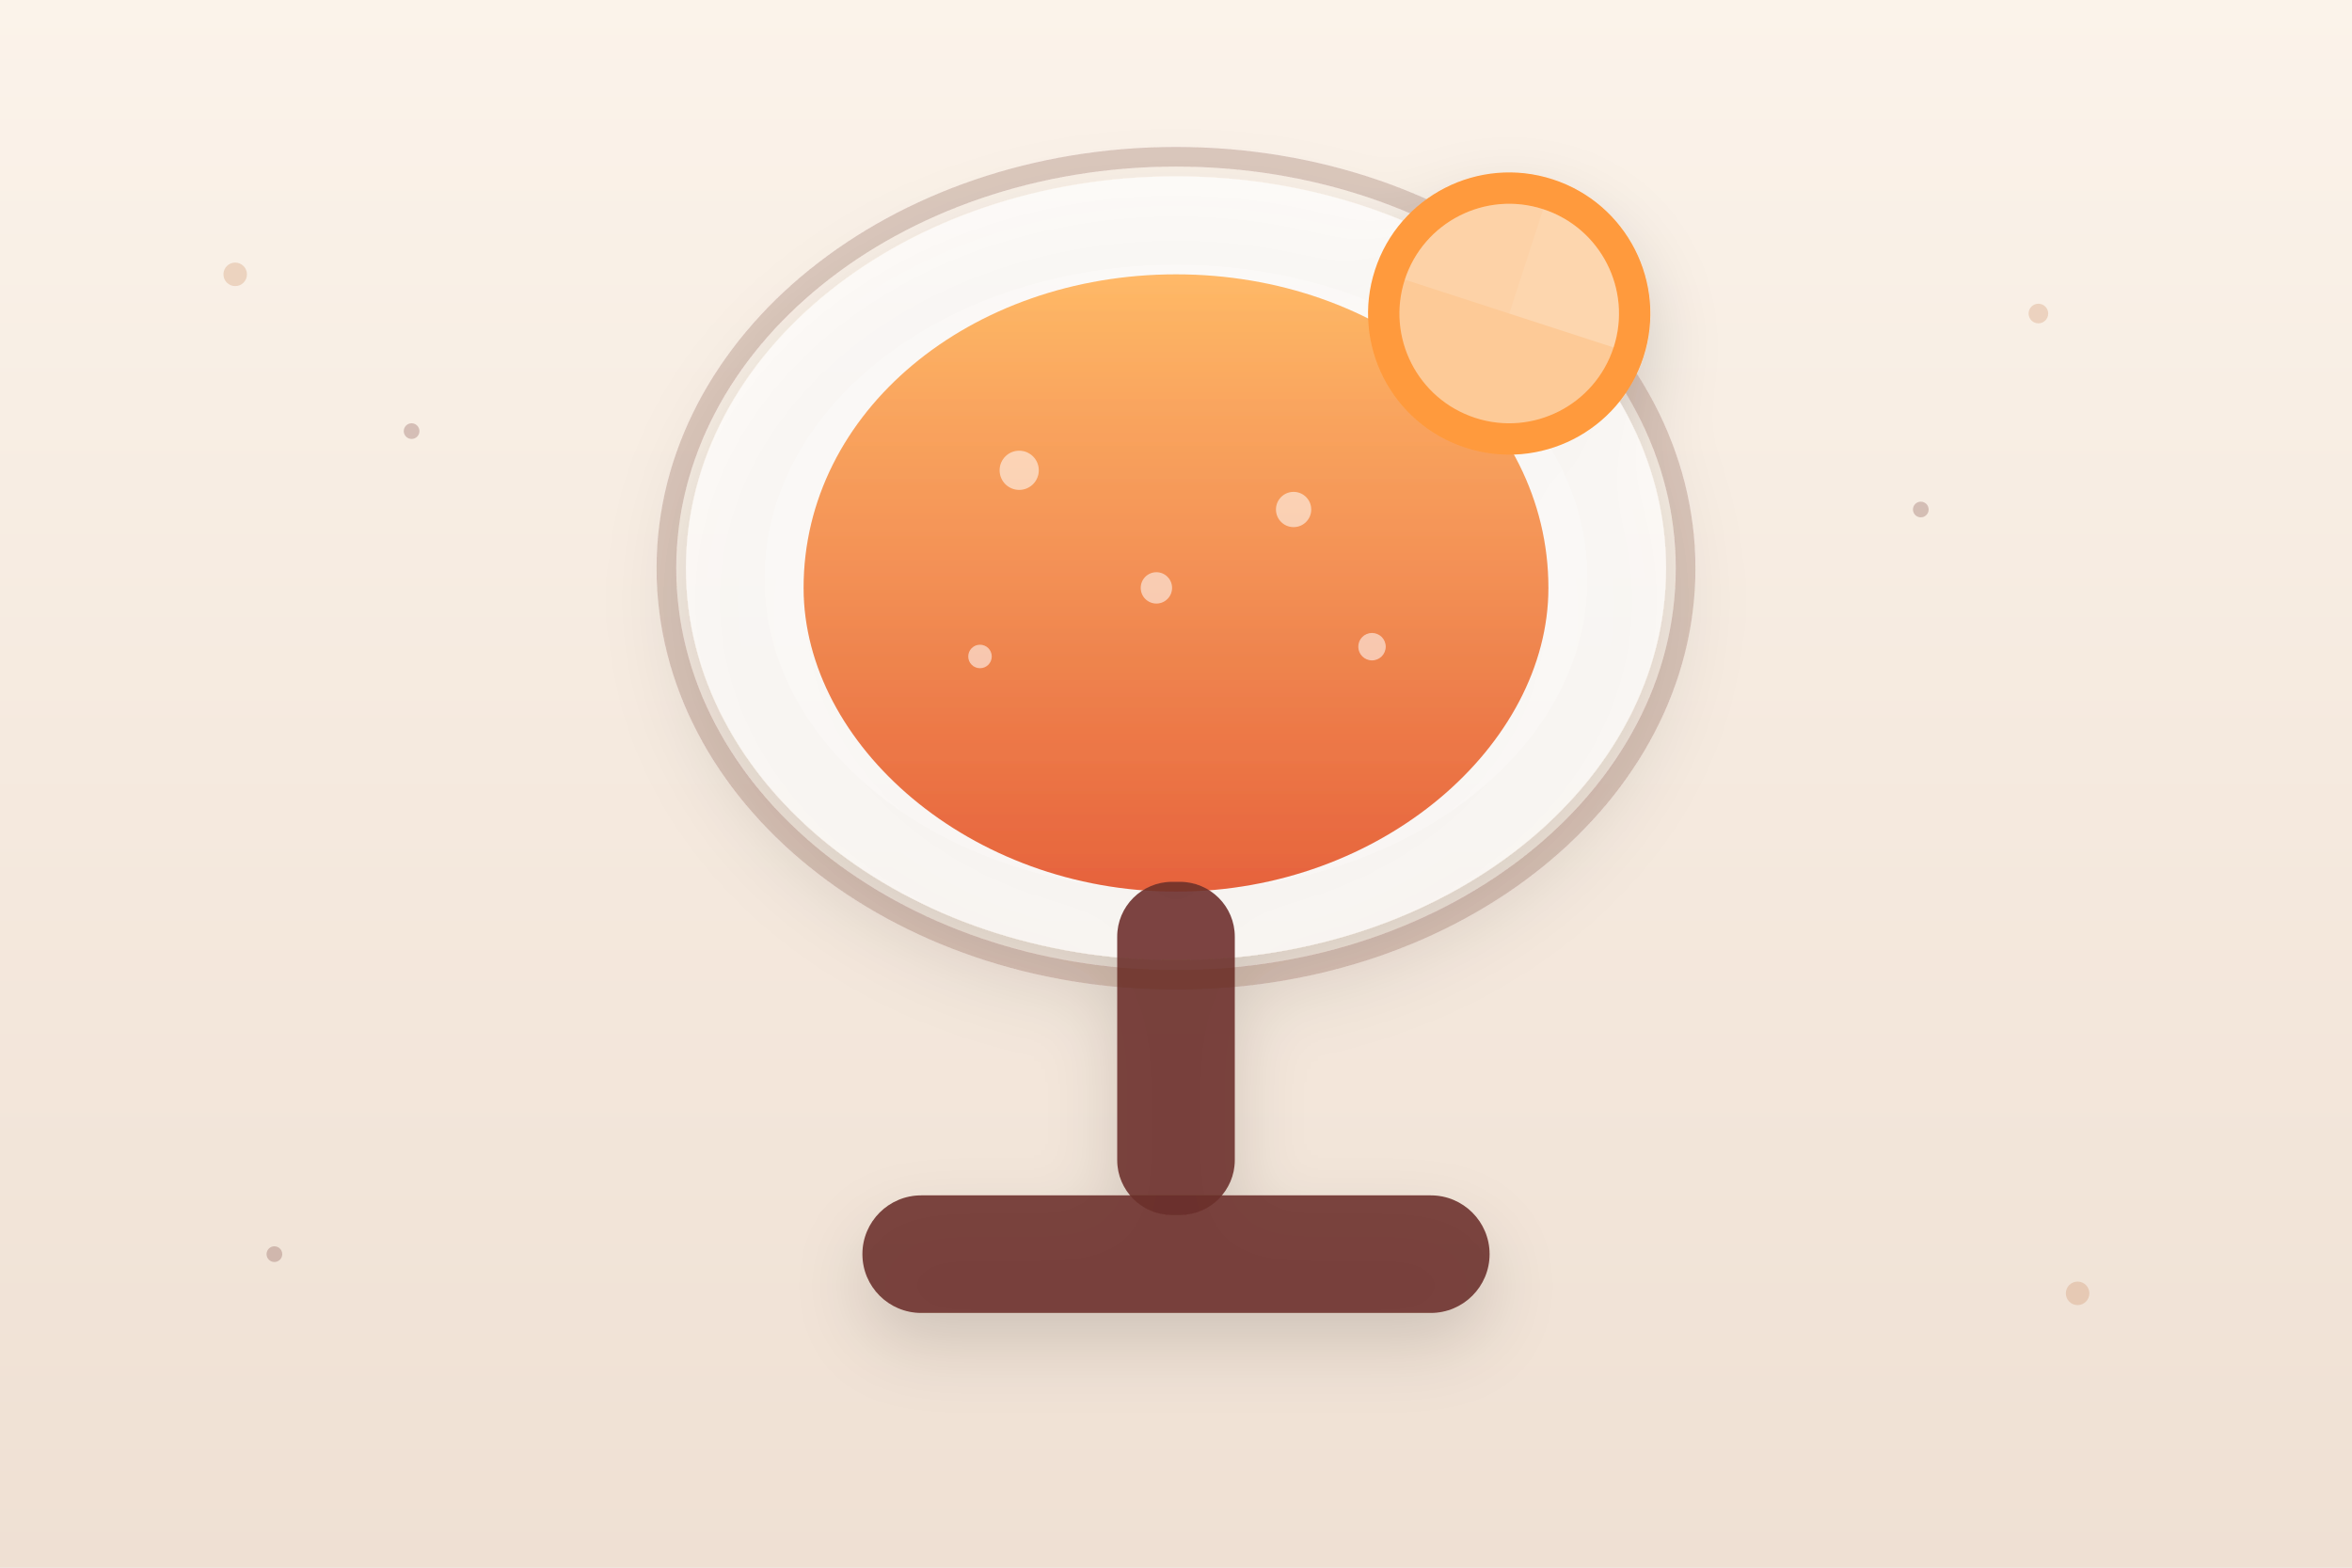
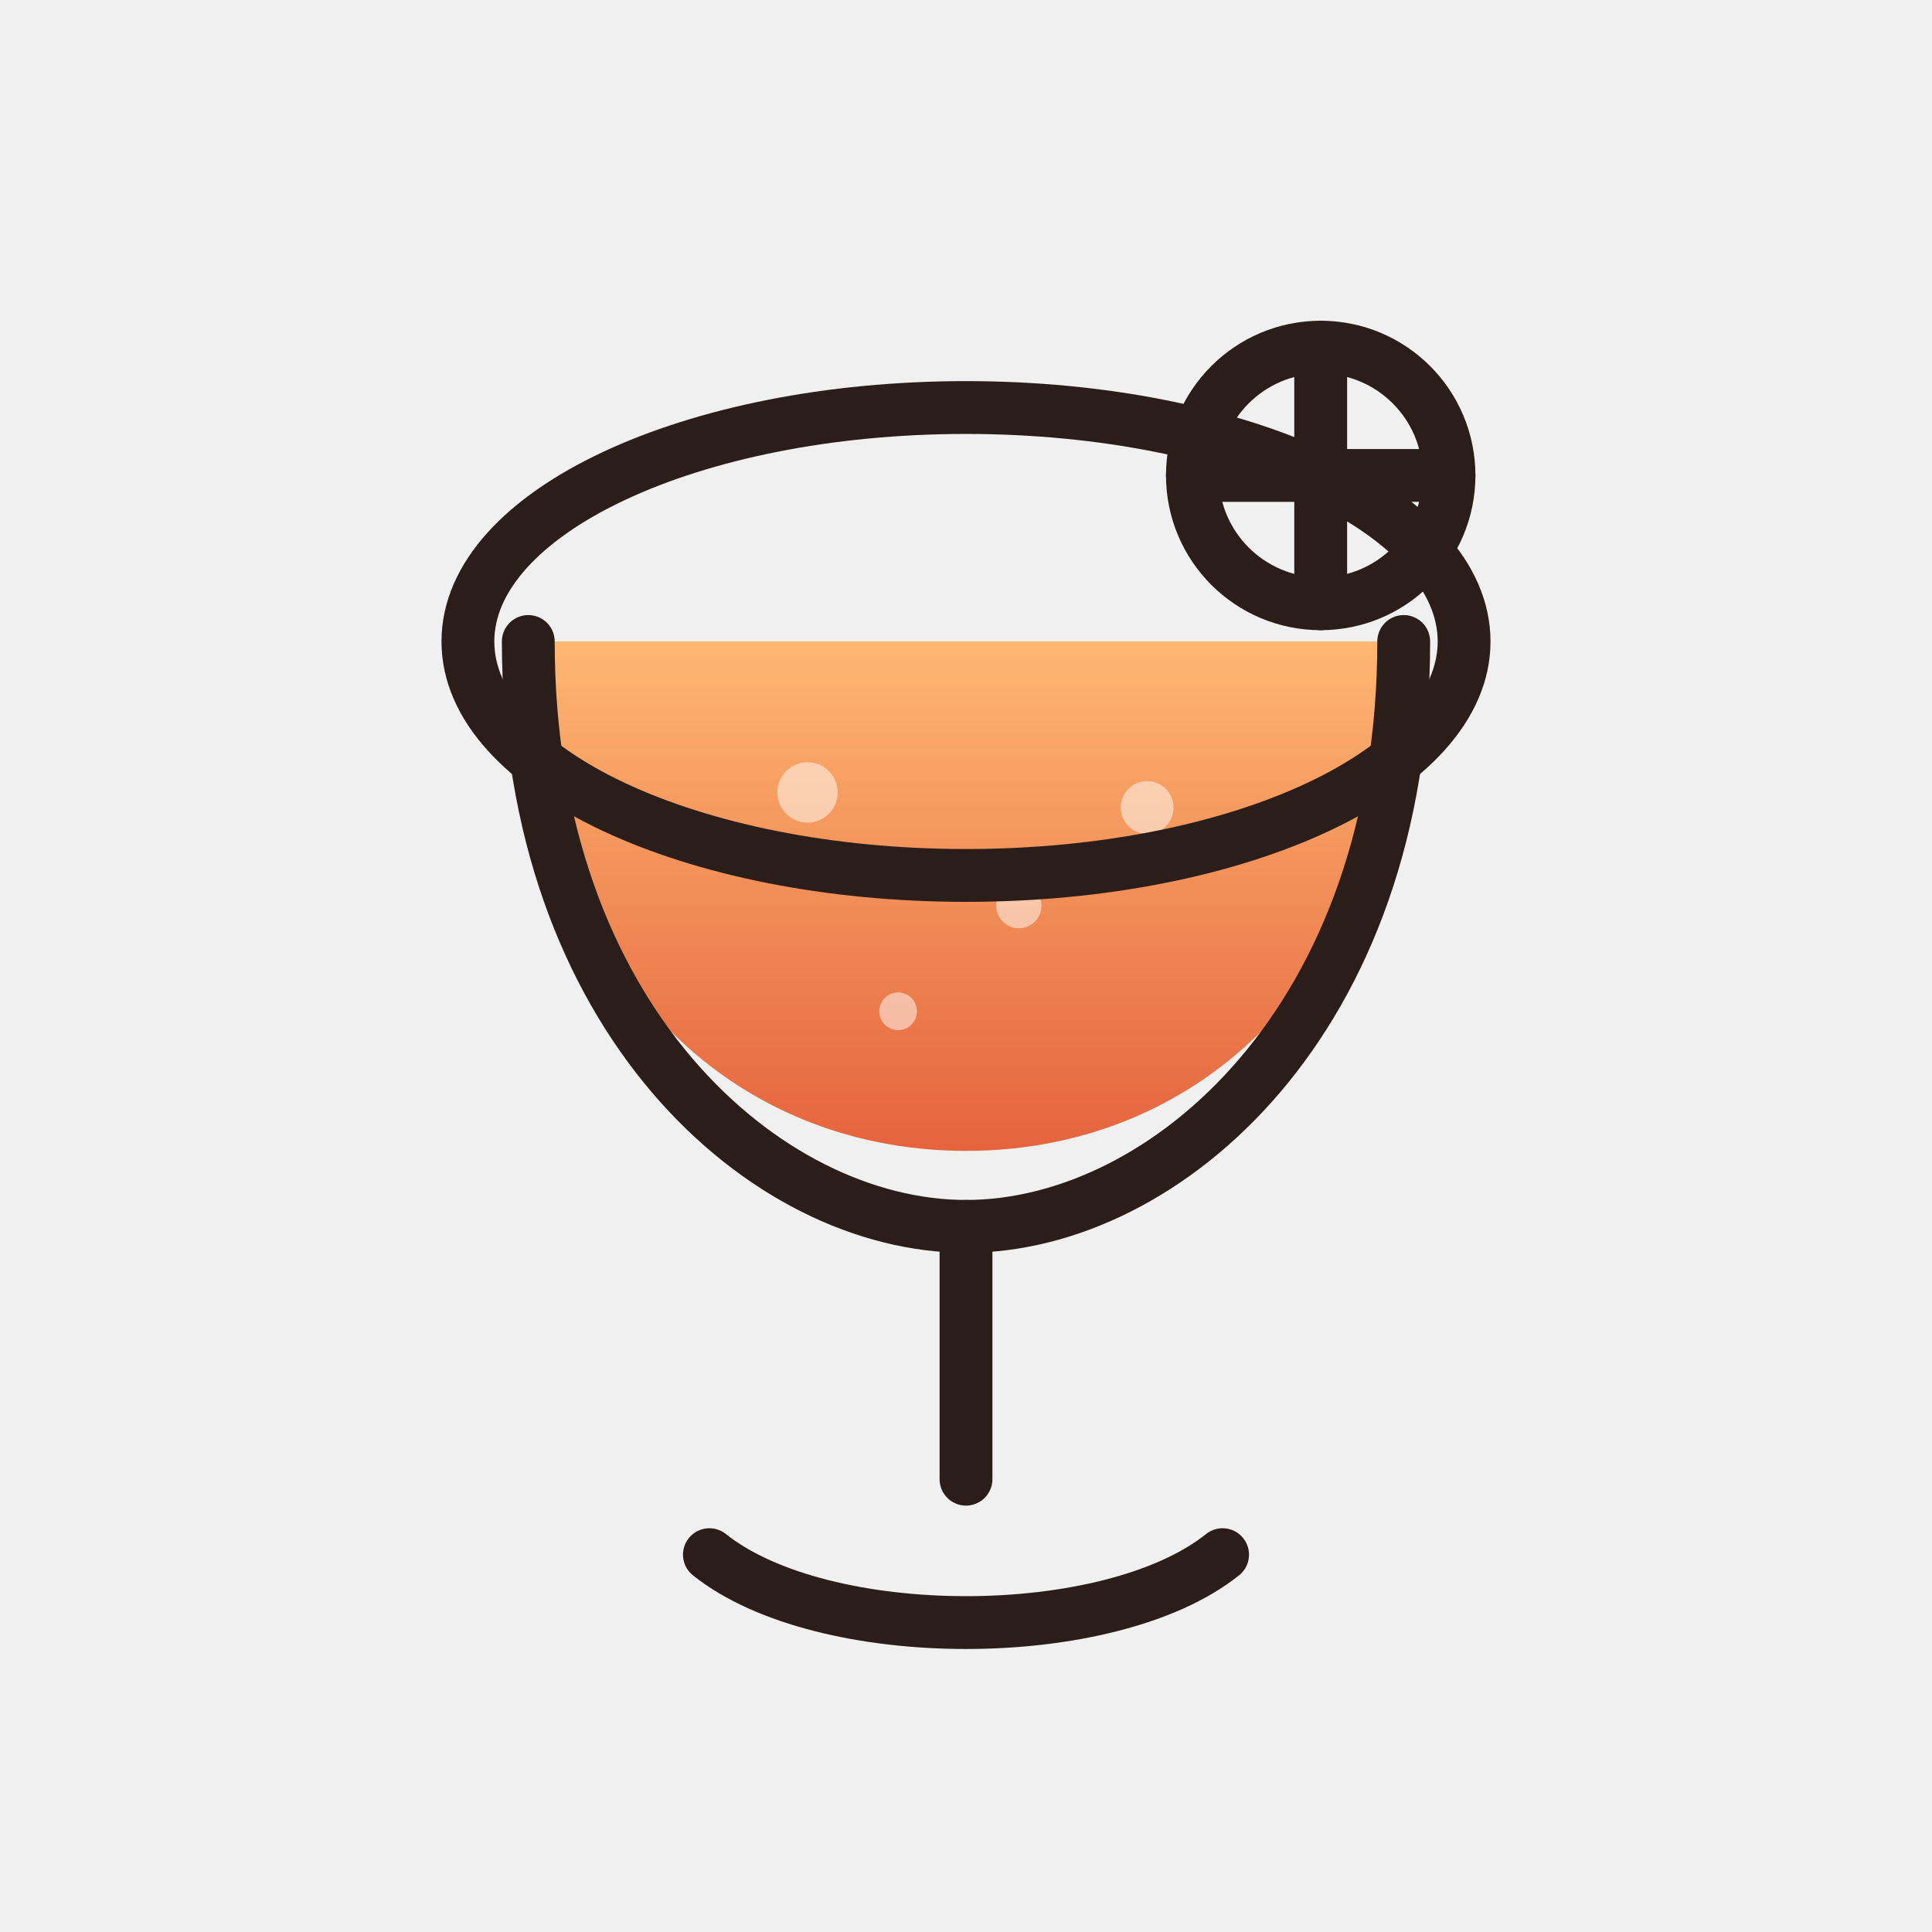
- <svg xmlns="http://www.w3.org/2000/svg" viewBox="0 0 1200 800" role="img" aria-label="Aperol Spritz in a balloon wine glass">
+ <svg xmlns="http://www.w3.org/2000/svg" viewBox="0 0 512 512" role="img" aria-label="Aperol Spritz">
  <defs>
-     <linearGradient id="bg" x1="0" y1="0" x2="0" y2="1">
-       <stop offset="0" stop-color="#fbf3ea" />
-       <stop offset="1" stop-color="#efe0d3" />
-     </linearGradient>
    <linearGradient id="spritz" x1="0" y1="0" x2="0" y2="1">
-       <stop offset="0" stop-color="#ffb35c" />
+       <stop offset="0" stop-color="#ffb266" />
      <stop offset="1" stop-color="#e4572e" />
    </linearGradient>
-     <filter id="shadow" x="-20%" y="-20%" width="140%" height="140%">
-       <feDropShadow dx="0" dy="16" stdDeviation="18" flood-color="#000" flood-opacity="0.16" />
-     </filter>
  </defs>
-   <rect width="1200" height="800" fill="url(#bg)" />
-   <g opacity="0.25">
-     <circle cx="120" cy="140" r="6" fill="#c47b4a" />
-     <circle cx="210" cy="220" r="4" fill="#6a2e2a" />
-     <circle cx="1040" cy="160" r="5" fill="#c47b4a" />
-     <circle cx="980" cy="260" r="4" fill="#6a2e2a" />
-     <circle cx="140" cy="640" r="4" fill="#6a2e2a" />
-     <circle cx="1060" cy="660" r="6" fill="#c47b4a" />
+   <path d="M140 170 C140 255 192 305 256 305 C320 305 372 255 372 170" fill="url(#spritz)" opacity="0.92" />
+   <g fill="#fff" opacity="0.5">
+     <circle cx="214" cy="210" r="8" />
+     <circle cx="270" cy="240" r="6" />
+     <circle cx="304" cy="214" r="7" />
+     <circle cx="238" cy="268" r="5" />
  </g>
-   <g filter="url(#shadow)">
-     <ellipse cx="600" cy="290" rx="250" ry="200" fill="#ffffff" opacity="0.68" />
-     <ellipse cx="600" cy="295" rx="210" ry="160" fill="#ffffff" opacity="0.22" />
-     <path d="M410 300c0-90 85-160 190-160s190 70 190 160c0 80-85 155-190 155S410 380 410 300z" fill="url(#spritz)" opacity="0.92" />
-     <g fill="#fff" opacity="0.55">
-       <circle cx="520" cy="240" r="10" />
-       <circle cx="590" cy="300" r="8" />
-       <circle cx="660" cy="260" r="9" />
-       <circle cx="700" cy="330" r="7" />
-       <circle cx="500" cy="335" r="6" />
-     </g>
-     <ellipse cx="600" cy="290" rx="260" ry="210" fill="none" stroke="#6a2e2a" stroke-opacity="0.22" stroke-width="10" />
-     <rect x="570" y="450" width="60" height="170" rx="28" fill="#6a2e2a" opacity="0.88" />
-     <rect x="440" y="610" width="320" height="60" rx="30" fill="#6a2e2a" opacity="0.88" />
-     <g transform="translate(770 160) rotate(18)">
-       <circle cx="0" cy="0" r="72" fill="#ff9a3c" />
-       <circle cx="0" cy="0" r="56" fill="#fce3c8" opacity="0.65" />
-       <path d="M0-56 A56 56 0 0 1 56 0 L0 0 Z" fill="#fff" opacity="0.22" />
-       <path d="M0-56 A56 56 0 0 0 -56 0 L0 0 Z" fill="#fff" opacity="0.16" />
-     </g>
+   <g fill="none" stroke="#2b1e1a" stroke-width="14" stroke-linecap="round" stroke-linejoin="round">
+     <path d="M140 170 C140 270 203 325 256 325 C309 325 372 270 372 170" />
+     <ellipse cx="256" cy="170" rx="132" ry="62" />
+     <path d="M256 325 L256 392" />
+     <path d="M188 412 C218 436 294 436 324 412" />
+     <circle cx="350" cy="126" r="34" />
+     <path d="M350 92 L350 160" />
+     <path d="M316 126 L384 126" />
  </g>
</svg>
